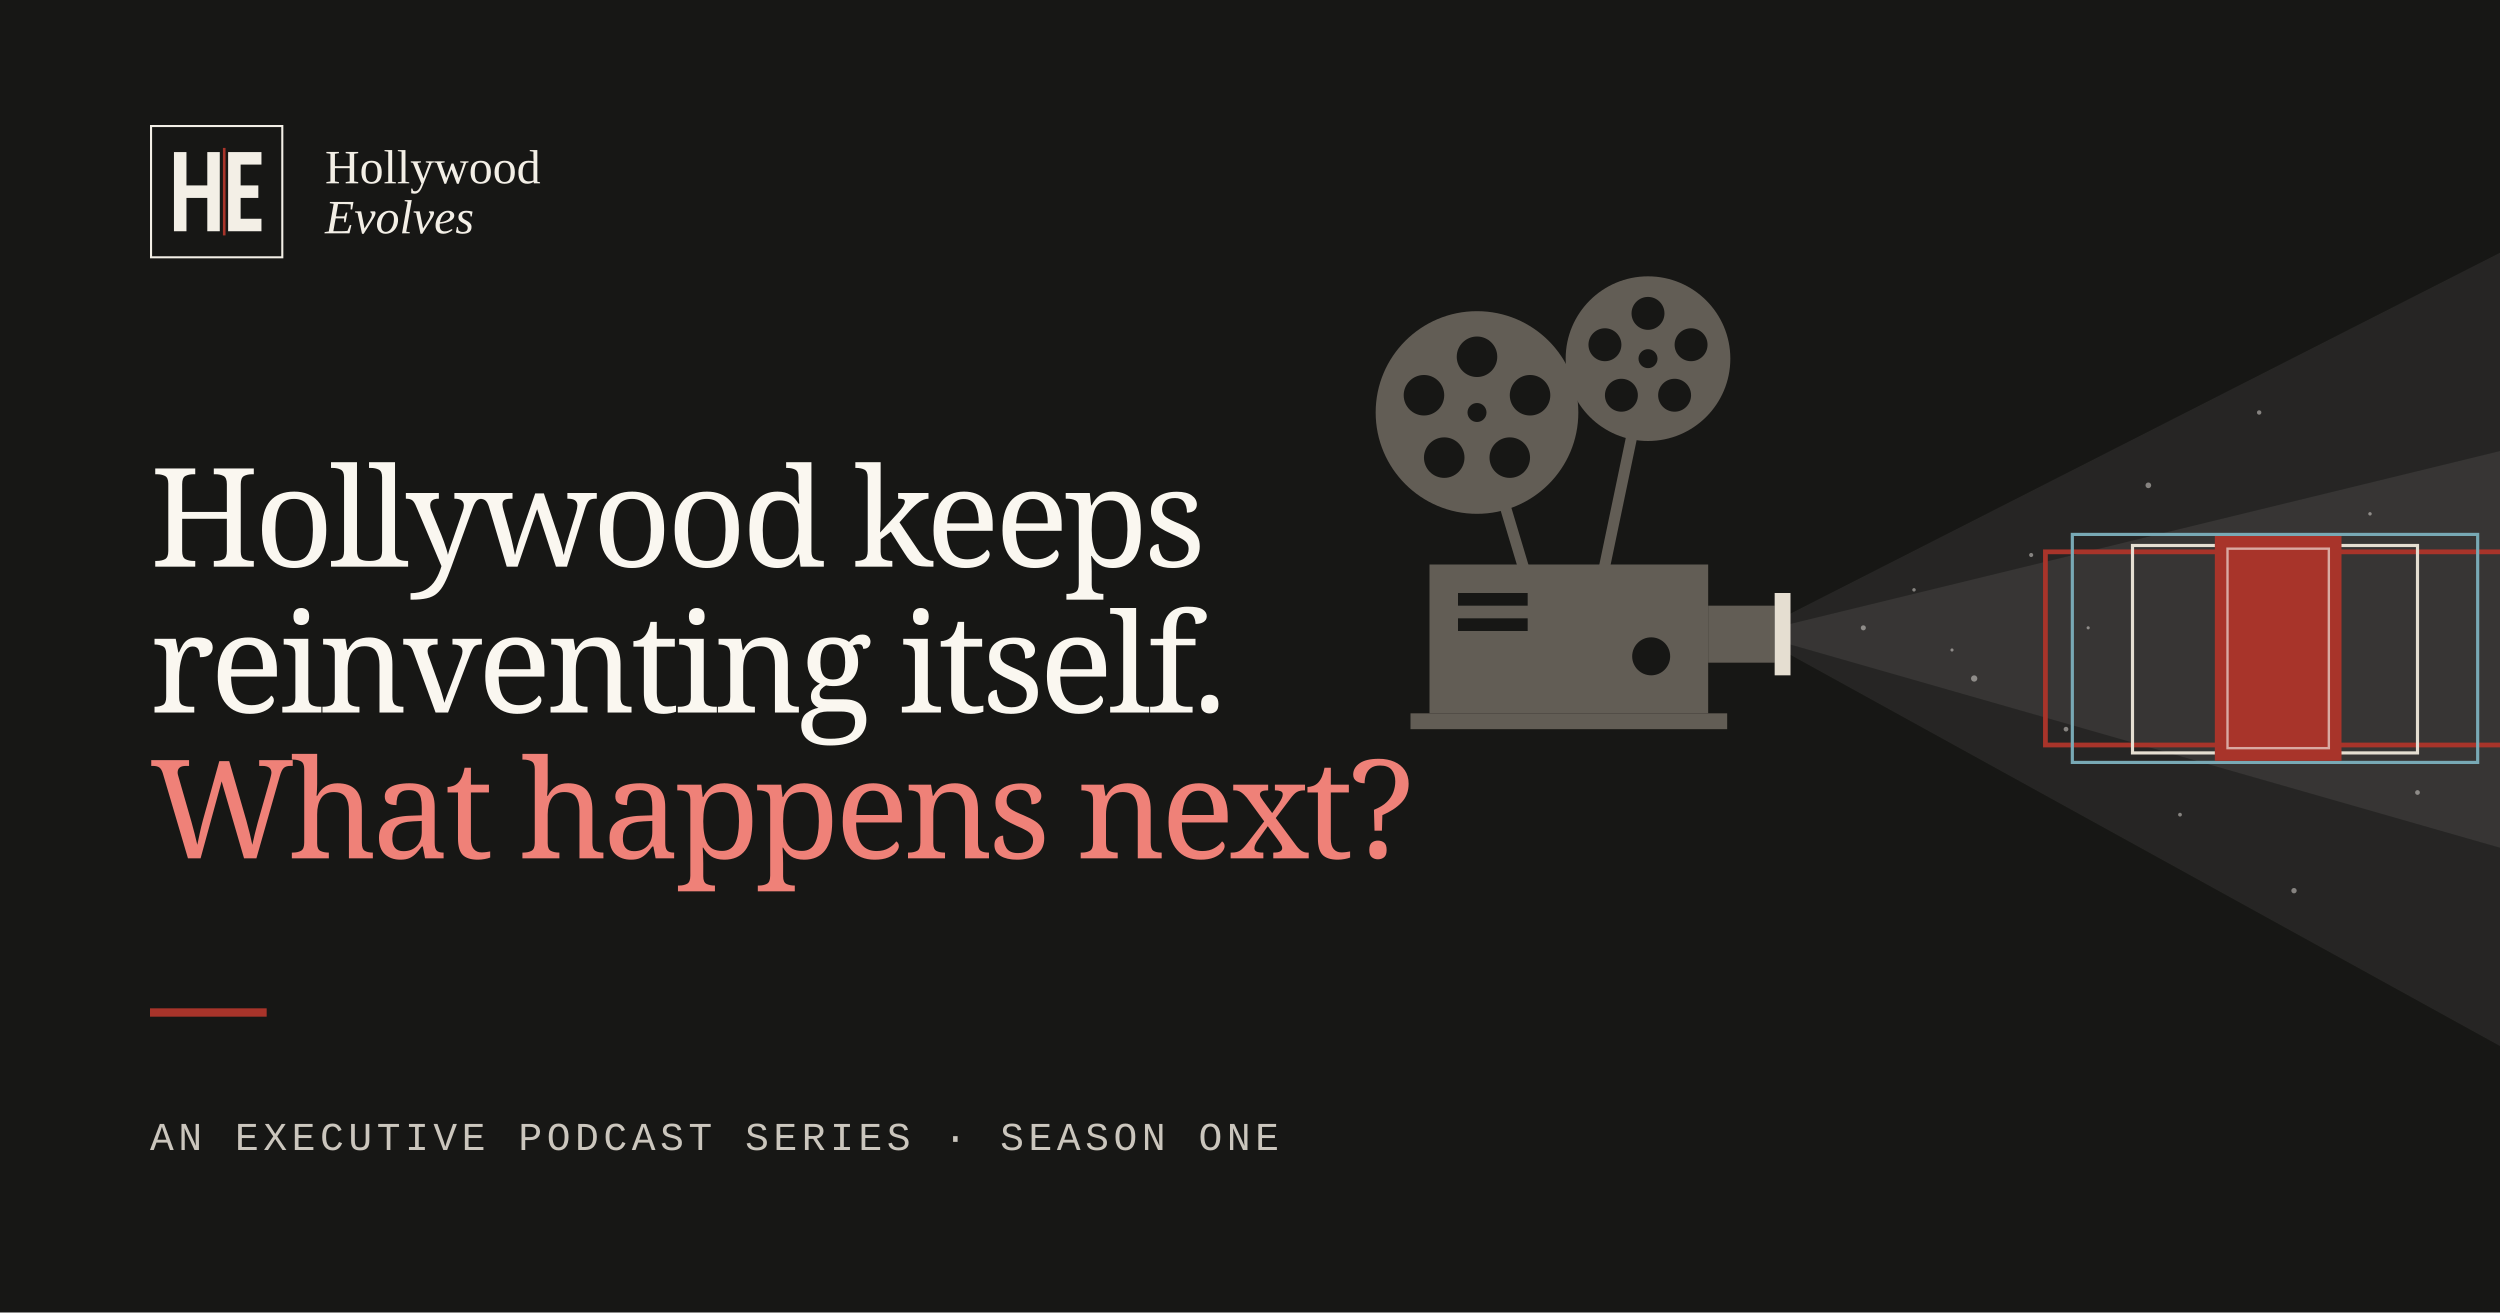
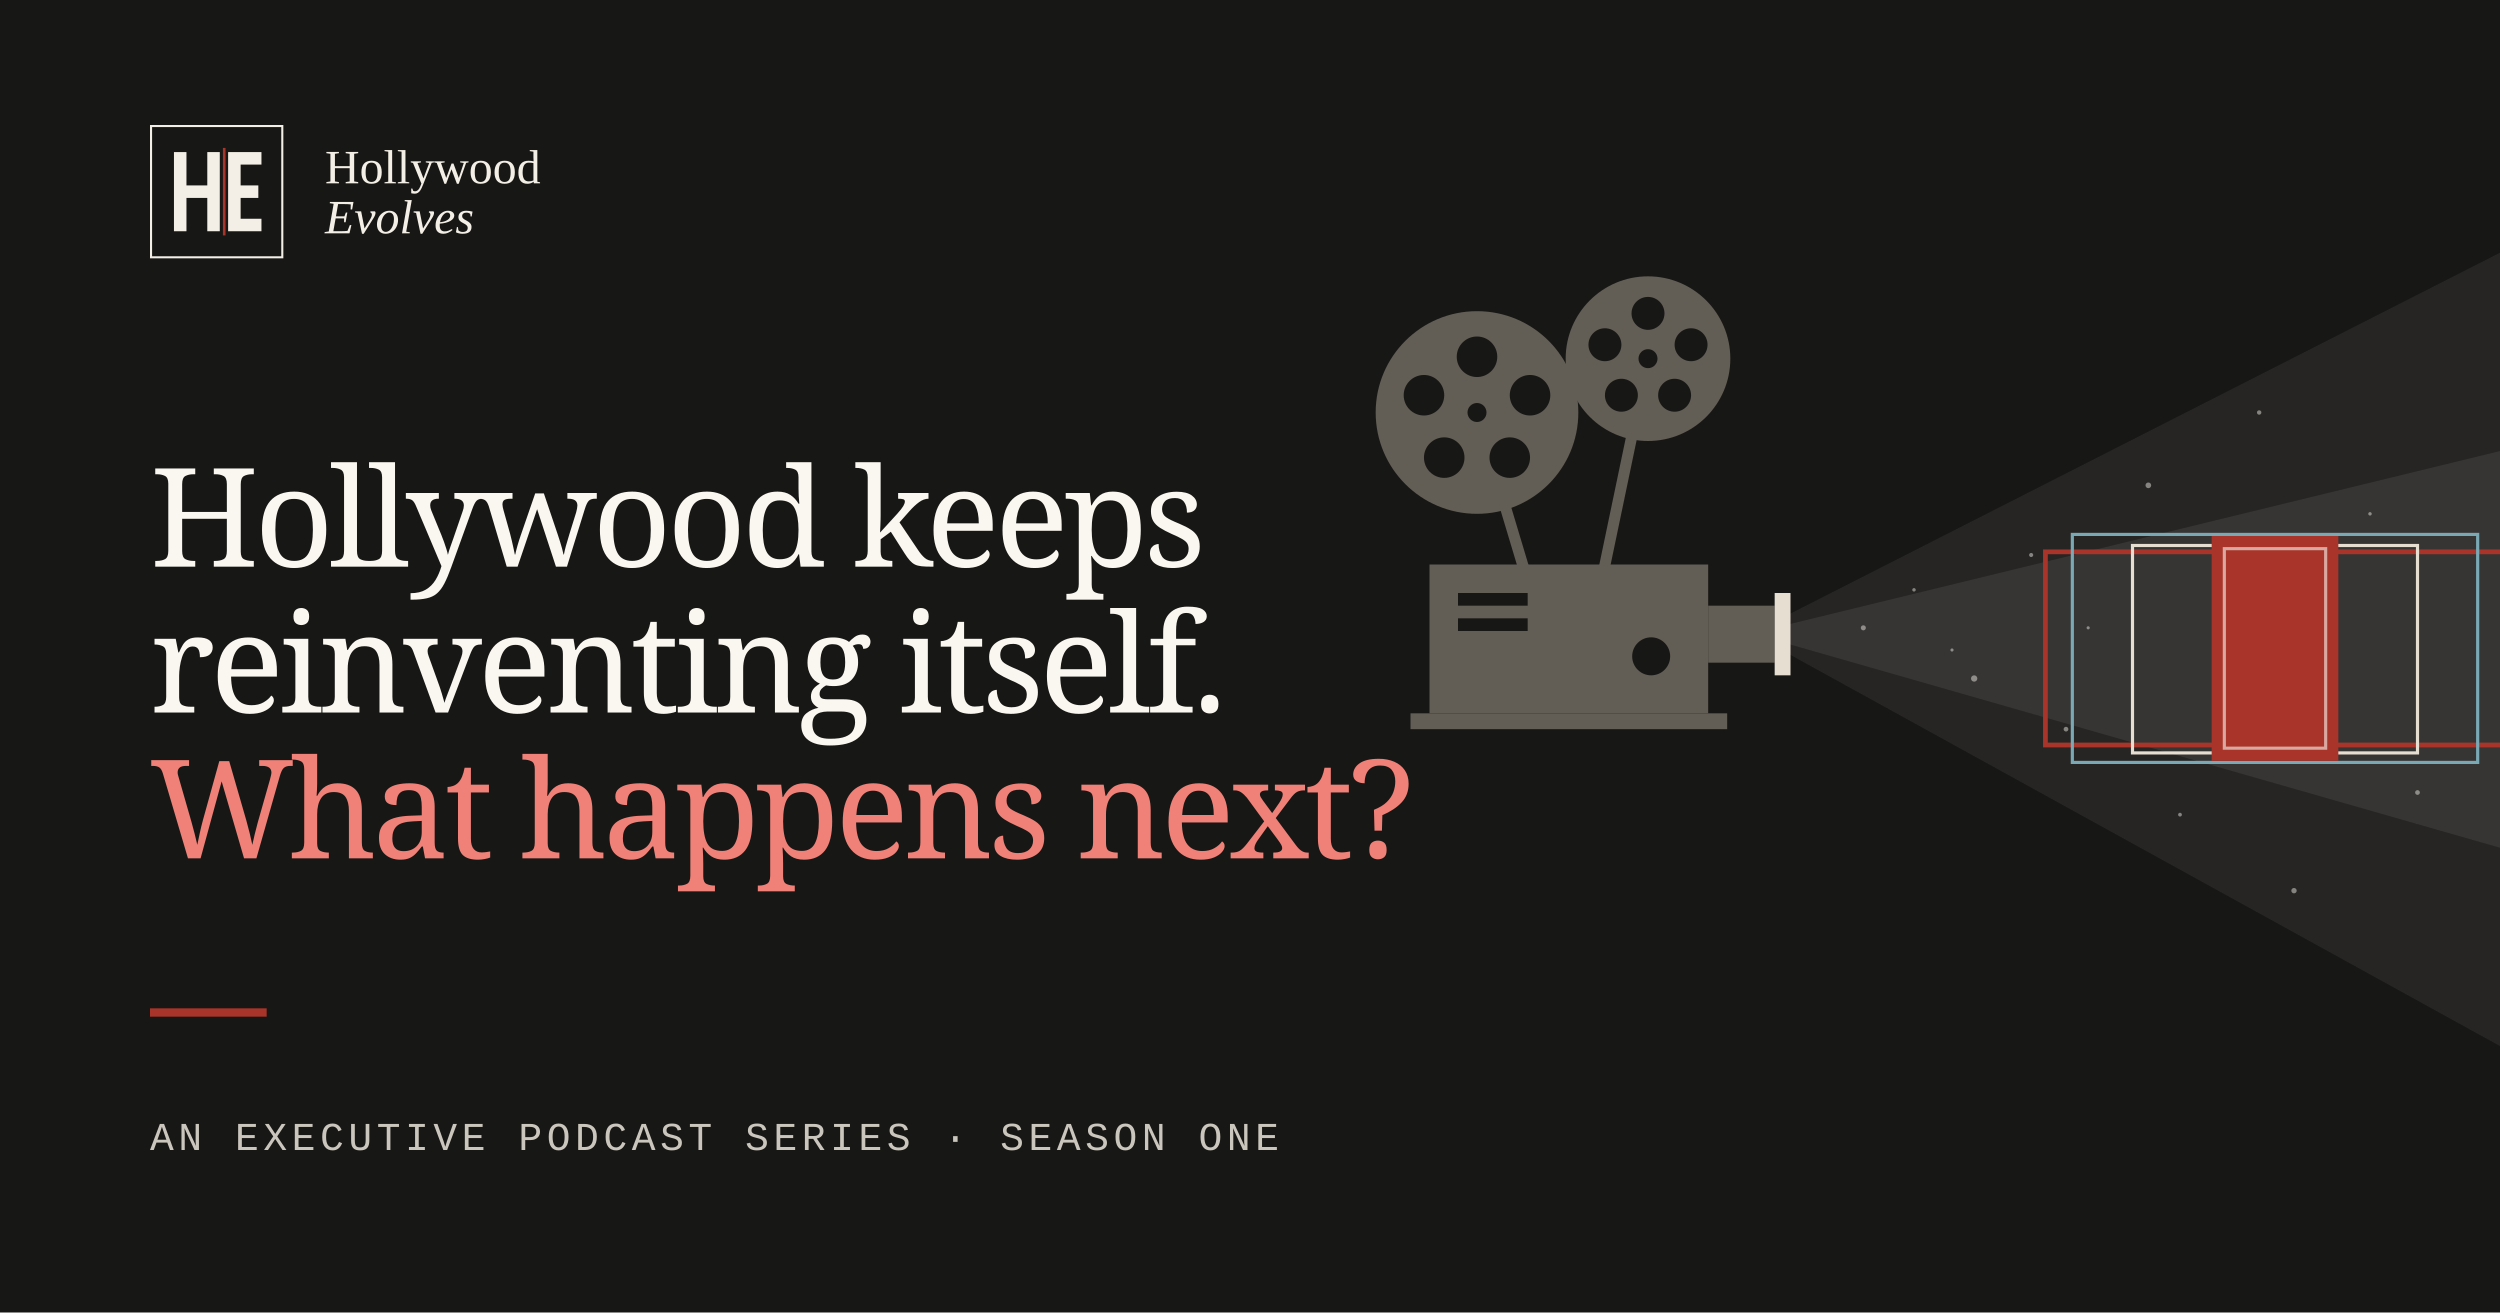
<svg xmlns="http://www.w3.org/2000/svg" width="1200" height="630" viewBox="0 0 1200 630" role="img" aria-labelledby="title desc">
  <rect width="1200" height="630" fill="#171715" />
  <g transform="translate(636 84) scale(.76)">
-     <polygon points="292,278 292,302 760,560 760,40" fill="#FAF7F0" opacity=".07" />
-     <polygon points="292,284 292,296 760,430 760,170" fill="#FAF7F0" opacity=".08" />
-     <circle cx="340" cy="286" r="1.6" fill="#FAF7F0" opacity=".45" />
-     <circle cx="372" cy="262" r="1.1" fill="#FAF7F0" opacity=".45" />
-     <circle cx="410" cy="318" r="2" fill="#FAF7F0" opacity=".45" />
-     <circle cx="446" cy="240" r="1.3" fill="#FAF7F0" opacity=".45" />
-     <circle cx="468" cy="350" r="1.5" fill="#FAF7F0" opacity=".45" />
-     <circle cx="396" cy="300" r="1" fill="#FAF7F0" opacity=".45" />
-     <circle cx="520" cy="196" r="1.8" fill="#FAF7F0" opacity=".45" />
-     <circle cx="540" cy="404" r="1.2" fill="#FAF7F0" opacity=".45" />
-     <circle cx="590" cy="150" r="1.4" fill="#FAF7F0" opacity=".45" />
-     <circle cx="612" cy="452" r="1.7" fill="#FAF7F0" opacity=".45" />
-     <circle cx="660" cy="214" r="1.1" fill="#FAF7F0" opacity=".45" />
-     <circle cx="690" cy="390" r="1.5" fill="#FAF7F0" opacity=".45" />
-     <circle cx="482" cy="286" r="1" fill="#FAF7F0" opacity=".45" />
+     <g class="hero-beam">
+       <polygon points="292,278 292,302 760,560 760,40" fill="#FAF7F0" opacity=".07" />
+       <polygon points="292,284 292,296 760,430 760,170" fill="#FAF7F0" opacity=".08" />
+     </g>
+     <g class="hero-motes">
+       <circle cx="340" cy="286" r="1.6" fill="#FAF7F0" opacity=".45" />
+       <circle cx="372" cy="262" r="1.1" fill="#FAF7F0" opacity=".45" />
+       <circle cx="410" cy="318" r="2" fill="#FAF7F0" opacity=".45" />
+       <circle cx="446" cy="240" r="1.3" fill="#FAF7F0" opacity=".45" />
+       <circle cx="468" cy="350" r="1.5" fill="#FAF7F0" opacity=".45" />
+       <circle cx="396" cy="300" r="1" fill="#FAF7F0" opacity=".45" />
+       <circle cx="520" cy="196" r="1.8" fill="#FAF7F0" opacity=".45" />
+       <circle cx="540" cy="404" r="1.2" fill="#FAF7F0" opacity=".45" />
+       <circle cx="590" cy="150" r="1.4" fill="#FAF7F0" opacity=".45" />
+       <circle cx="612" cy="452" r="1.7" fill="#FAF7F0" opacity=".45" />
+       <circle cx="660" cy="214" r="1.1" fill="#FAF7F0" opacity=".45" />
+       <circle cx="690" cy="390" r="1.5" fill="#FAF7F0" opacity=".45" />
+       <circle cx="482" cy="286" r="1" fill="#FAF7F0" opacity=".45" />
+     </g>
    <path d="M96 150 L126 250 M204 116 L176 250" stroke="#625D55" stroke-width="7" />
-     <circle cx="96" cy="150" r="64" fill="#625D55" />
-     <circle cx="96" cy="114.8" r="12.8" fill="#171715" />
-     <circle cx="129.5" cy="139.1" r="12.8" fill="#171715" />
-     <circle cx="116.7" cy="178.5" r="12.8" fill="#171715" />
-     <circle cx="75.3" cy="178.5" r="12.8" fill="#171715" />
-     <circle cx="62.5" cy="139.1" r="12.8" fill="#171715" />
-     <circle cx="96" cy="150" r="6" fill="#171715" />
-     <circle cx="204" cy="116" r="52" fill="#625D55" />
-     <circle cx="204" cy="87.4" r="10.4" fill="#171715" />
-     <circle cx="231.2" cy="107.2" r="10.4" fill="#171715" />
-     <circle cx="220.8" cy="139.1" r="10.4" fill="#171715" />
-     <circle cx="187.2" cy="139.1" r="10.4" fill="#171715" />
-     <circle cx="176.8" cy="107.2" r="10.4" fill="#171715" />
-     <circle cx="204" cy="116" r="6" fill="#171715" />
+     <g class="hero-reel">
+       <circle cx="96" cy="150" r="64" fill="#625D55" />
+       <circle cx="96" cy="114.8" r="12.8" fill="#171715" />
+       <circle cx="129.5" cy="139.1" r="12.8" fill="#171715" />
+       <circle cx="116.7" cy="178.5" r="12.8" fill="#171715" />
+       <circle cx="75.3" cy="178.5" r="12.8" fill="#171715" />
+       <circle cx="62.5" cy="139.1" r="12.8" fill="#171715" />
+       <circle cx="96" cy="150" r="6" fill="#171715" />
+     </g>
+     <g class="hero-reel hero-reel--rear">
+       <circle cx="204" cy="116" r="52" fill="#625D55" />
+       <circle cx="204" cy="87.4" r="10.4" fill="#171715" />
+       <circle cx="231.2" cy="107.2" r="10.4" fill="#171715" />
+       <circle cx="220.8" cy="139.1" r="10.4" fill="#171715" />
+       <circle cx="187.2" cy="139.1" r="10.4" fill="#171715" />
+       <circle cx="176.8" cy="107.2" r="10.4" fill="#171715" />
+       <circle cx="204" cy="116" r="6" fill="#171715" />
+     </g>
    <rect x="66" y="246" width="176" height="94" fill="#625D55" />
    <rect x="84" y="264" width="44" height="8" fill="#171715" />
    <rect x="84" y="280" width="44" height="8" fill="#171715" />
    <circle cx="206" cy="304" r="12" fill="#171715" />
    <rect x="242" y="272" width="42" height="36" fill="#625D55" />
    <rect x="284" y="264" width="10" height="52" fill="#E5DED1" />
    <rect x="54" y="340" width="200" height="10" fill="#625D55" />
    <rect x="455" y="238" width="290" height="122" fill="none" stroke="#A8342A" stroke-width="3" />
    <rect x="472" y="227" width="256" height="144" fill="none" stroke="#78A9B5" stroke-width="2" />
    <rect x="510" y="234" width="180" height="131" fill="none" stroke="#E5DED1" stroke-width="2" />
-     <rect x="562" y="228" width="80" height="142" fill="#A8342A" />
-     <rect x="570" y="236" width="64" height="126" fill="none" stroke="#FAF7F0" stroke-width="1.5" opacity=".6" />
+     <g class="hero-screen">
+       <rect x="560" y="228" width="80" height="142" fill="#A8342A" />
+       <rect x="568" y="236" width="64" height="126" fill="none" stroke="#FAF7F0" stroke-width="1.5" opacity=".6" vector-effect="non-scaling-stroke" />
+     </g>
  </g>
  <svg x="72" y="60" width="348" height="64" viewBox="0 0 348 64">
    <rect x="0.5" y="0.5" width="63" height="63" fill="#171715" stroke="#f3efe6" />
    <path fill="#f3efe6" d="M11.5 13h6v16h10V13h6v38h-6V35h-10v16h-6zm26 0h16v6h-10v10H52v6h-8.5v10h10v6h-16z" />
    <path fill="#a8342a" d="M35 11h1.25v42H35z" />
    <text x="84" y="28" fill="#f3efe6" font-family="Georgia, 'Times New Roman', serif" font-size="23">Hollywood</text>
    <text x="84" y="52" fill="#f3efe6" font-family="Georgia, 'Times New Roman', serif" font-size="23" font-style="italic">Evolves</text>
  </svg>
  <text x="72" y="272" font-family="Newsreader, Georgia, serif" font-size="66" letter-spacing="-2.2" fill="#FAF7F0">Hollywood keeps</text>
  <text x="72" y="342" font-family="Newsreader, Georgia, serif" font-size="66" letter-spacing="-2.2" fill="#FAF7F0">reinventing itself.</text>
  <text x="72" y="412" font-family="Newsreader, Georgia, serif" font-size="66" letter-spacing="-2.2" fill="#EF8178">What happens next?</text>
  <rect x="72" y="484" width="56" height="4" fill="#A8342A" />
  <text x="72" y="552" font-family="'DM Mono', 'Courier New', monospace" font-weight="500" font-size="19" letter-spacing="2.2" fill="#CBC6BD">AN EXECUTIVE PODCAST SERIES · SEASON ONE</text>
</svg>
